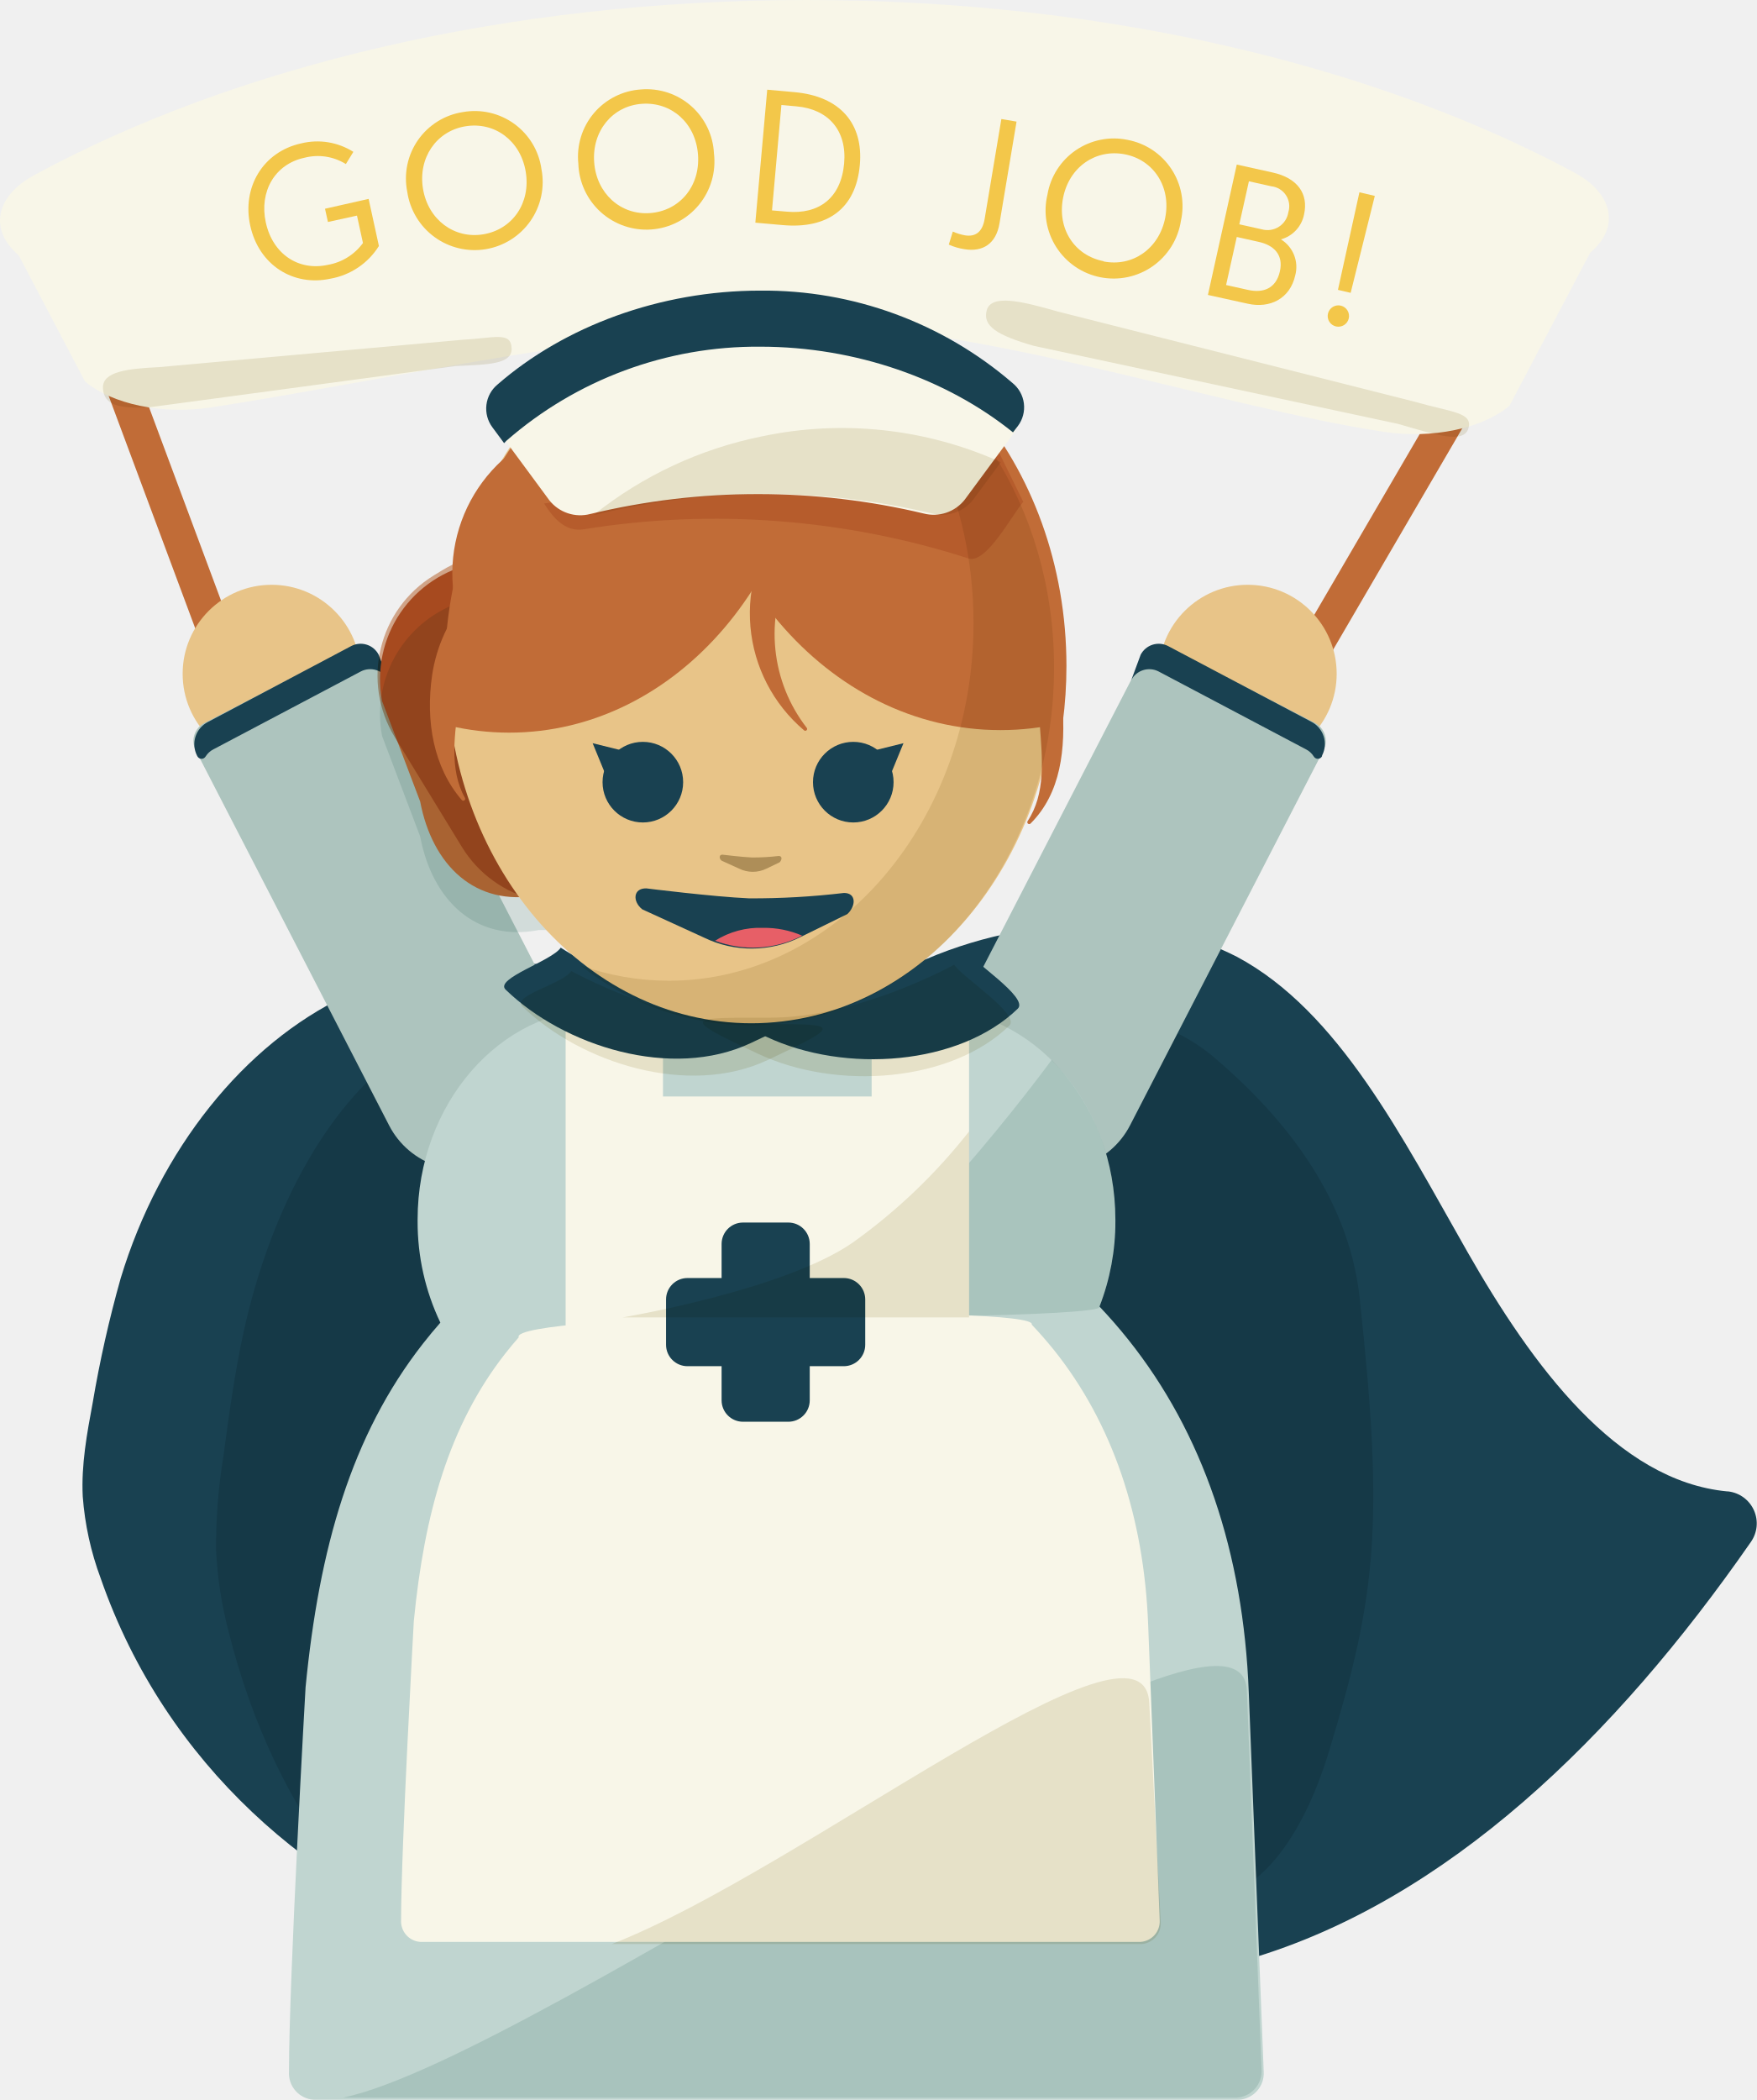
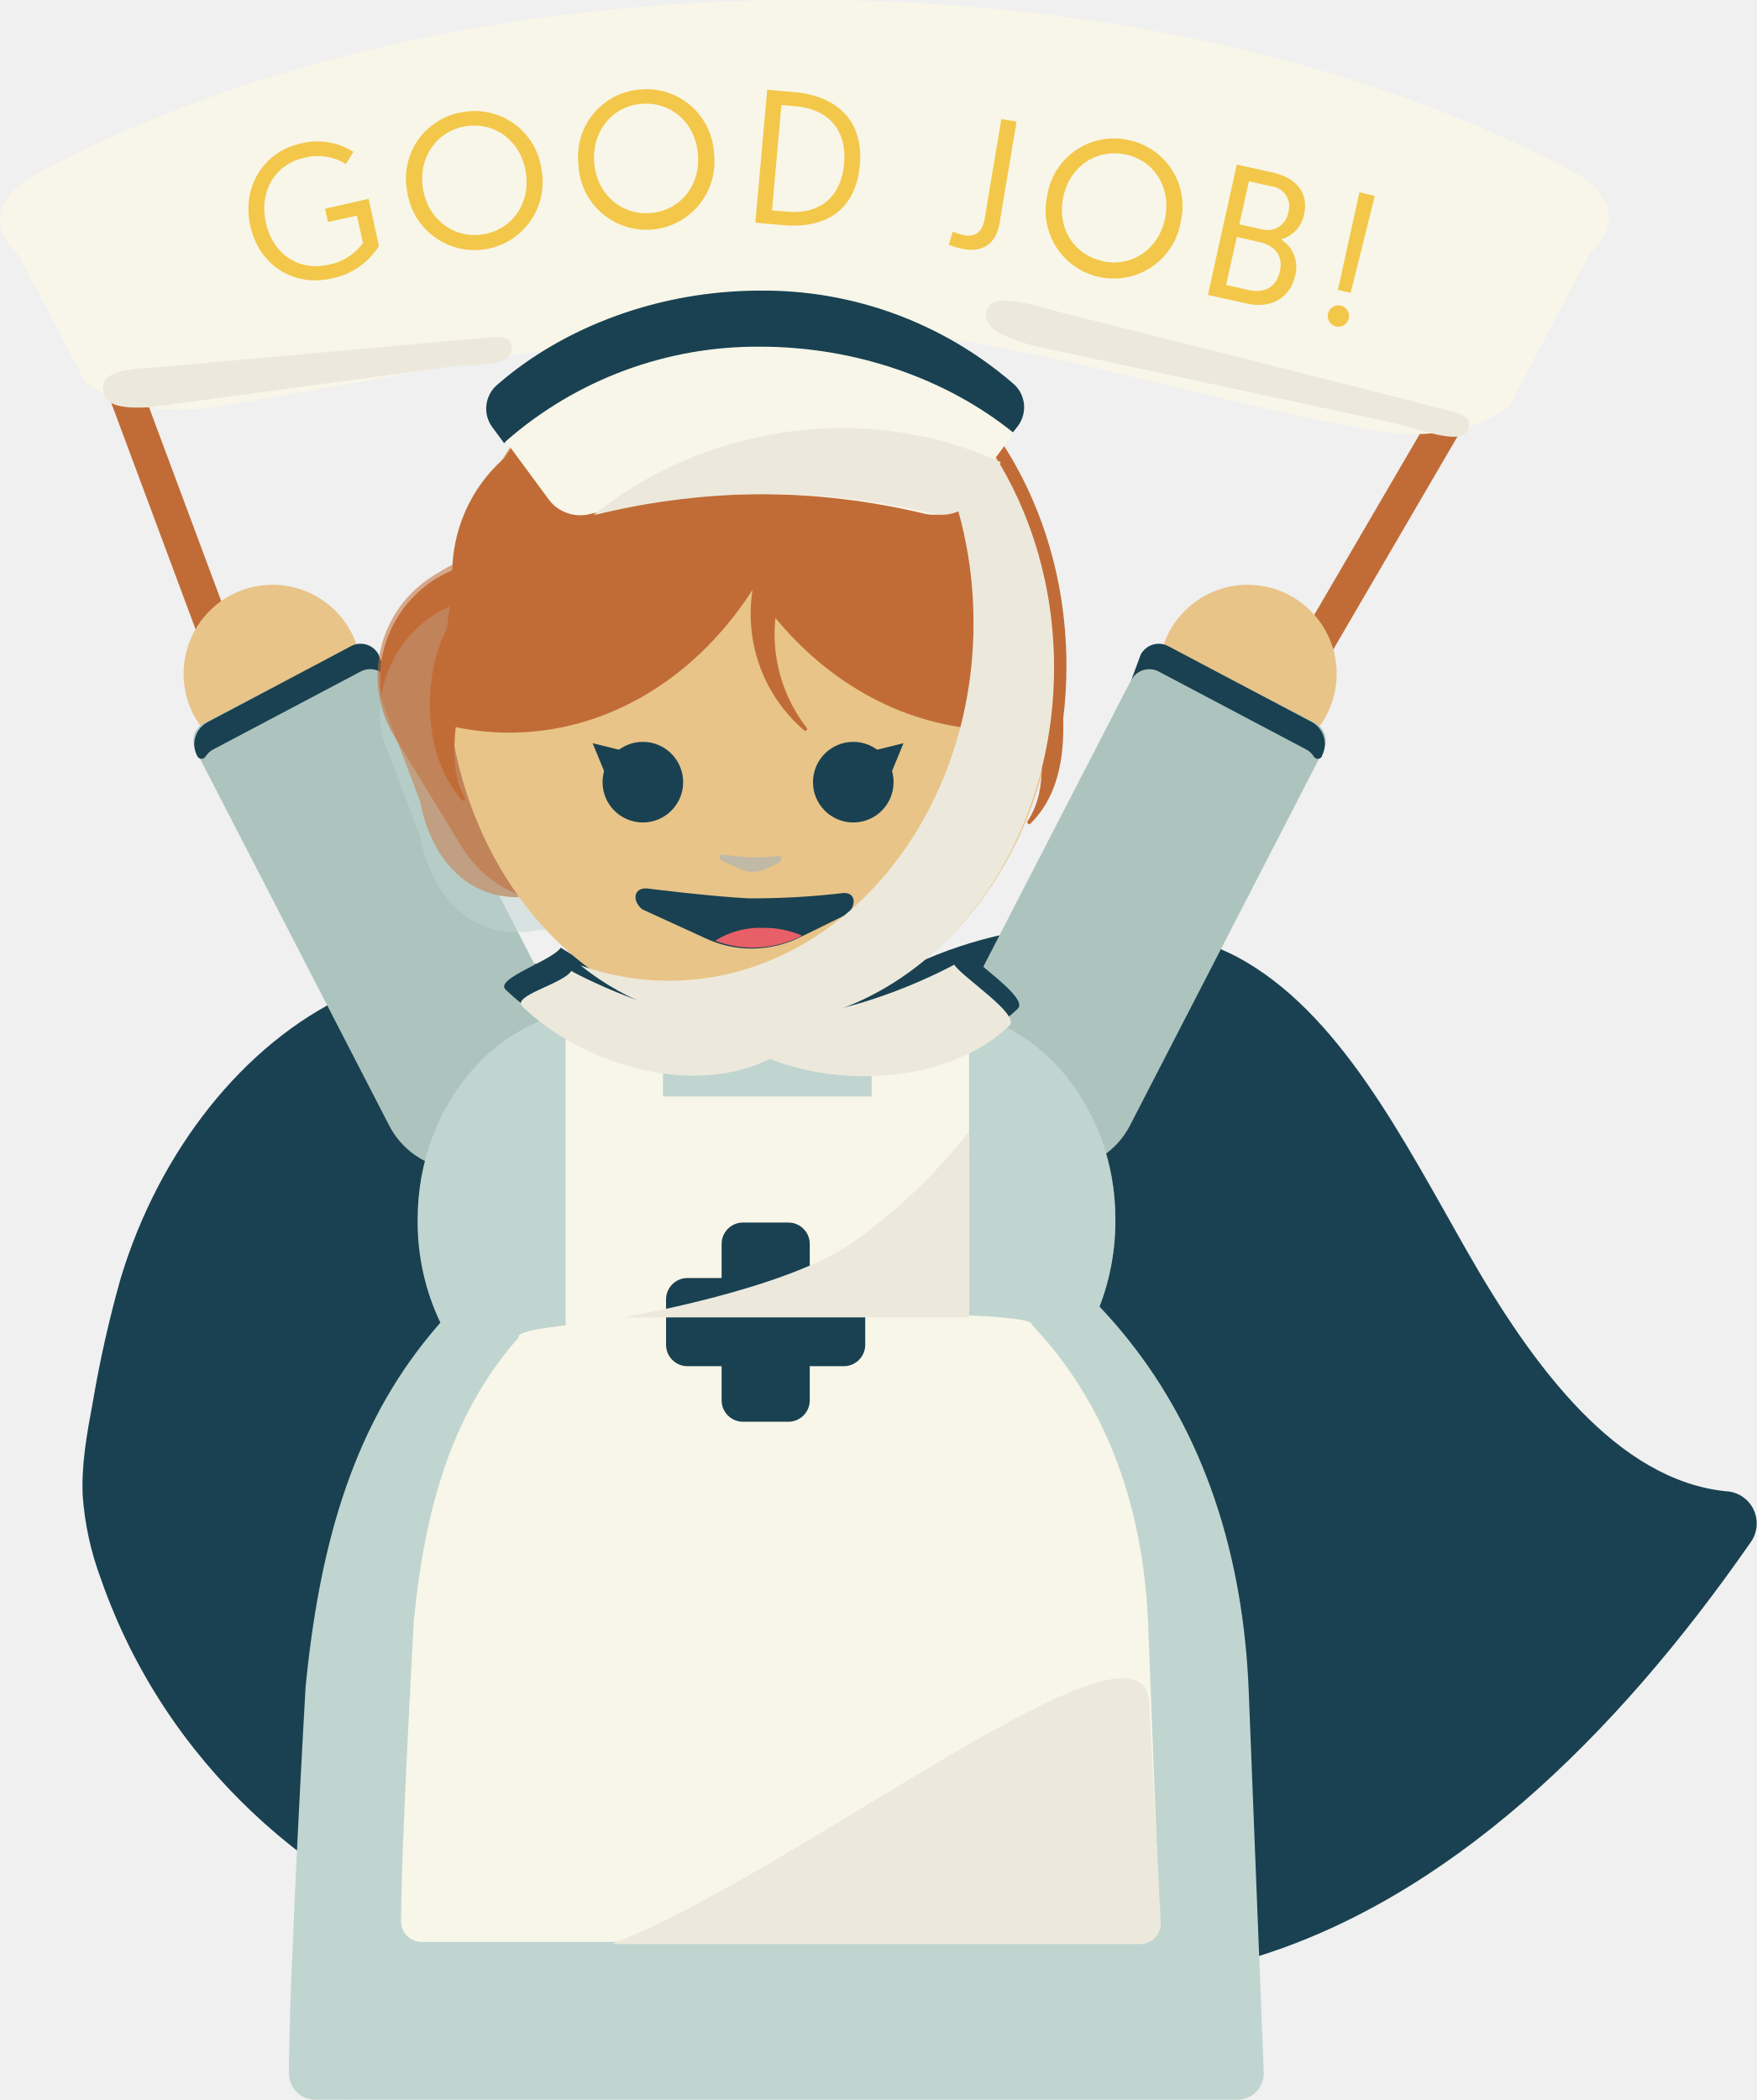
<svg xmlns="http://www.w3.org/2000/svg" width="179" height="214" viewBox="0 0 179 214" fill="none">
  <g clip-path="url(#clip0)">
-     <path d="M12.977 35.558L9.741 36.763L20.443 65.493L23.678 64.288L12.977 35.558Z" fill="#C16C37" />
-     <path d="M132.3 65.481L135.282 67.221L150.732 40.74L147.75 39L132.3 65.481Z" fill="#C16C37" />
-     <path d="M74.971 103.556C62.139 98.186 47.933 95.511 35.237 101.49C24.873 106.4 16.271 117.153 12.3 130.263C11.121 134.443 10.167 138.683 9.444 142.966C8.861 146.094 8.272 149.281 8.433 152.494C8.646 155.345 9.261 158.152 10.26 160.831C16.925 180.004 32.135 192.681 48.076 198.31C64.017 203.939 80.839 203.492 97.389 203.071C107.404 202.798 117.502 202.52 127.257 199.65C147.461 193.698 164.626 177.037 178.43 157.164C178.764 156.699 178.972 156.155 179.031 155.585C179.09 155.016 179 154.44 178.768 153.916C178.536 153.392 178.171 152.938 177.71 152.599C177.248 152.26 176.706 152.047 176.137 151.982H176.052C164.788 150.92 156.173 139.157 149.559 127.568C142.946 115.98 136.468 103.057 126.065 97.5C122.081 95.464 117.687 94.357 113.214 94.261C106.761 94.012 100.334 95.2 94.397 97.739" fill="#194151" />
-     <g style="mix-blend-mode:multiply" opacity="0.42">
-       <g style="mix-blend-mode:multiply" opacity="0.42">
-         <path d="M86.475 107.255C77.996 101.49 113.804 176.94 115.313 184.195C118.092 197.565 129.855 196.917 135.458 178.449C140.277 162.586 141.087 155.461 138.574 132.245C137.414 121.538 130.276 113.253 123.546 107.585C121.02 105.519 118.003 104.14 114.788 103.582C110.183 102.703 105.429 103.015 100.978 104.489" fill="#194151" />
-       </g>
-     </g>
-     <g style="mix-blend-mode:multiply" opacity="0.42">
-       <g style="mix-blend-mode:multiply" opacity="0.42">
-         <path d="M70.126 109.062C60.85 103.692 50.557 101.017 41.404 106.996C33.891 111.906 27.692 122.658 24.822 135.769C23.922 139.882 23.339 144.19 22.762 148.471C22.243 151.62 21.996 154.808 22.024 158C22.161 160.817 22.595 163.611 23.319 166.336C28.132 185.51 39.131 198.186 50.654 203.815" fill="#194151" />
-       </g>
-     </g>
-     <path d="M27.685 77.73C32.693 77.73 36.753 73.67 36.753 68.662C36.753 63.653 32.693 59.593 27.685 59.593C22.676 59.593 18.616 63.653 18.616 68.662C18.616 73.67 22.676 77.73 27.685 77.73Z" fill="#E8C488" />
-     <path d="M54.471 116.445L50.902 118.286C48.935 119.3 46.646 119.491 44.538 118.818C42.431 118.144 40.677 116.661 39.663 114.694L19.943 76.456C19.692 75.969 19.645 75.402 19.811 74.88C19.978 74.358 20.346 73.923 20.833 73.672L35.559 66.078C36.046 65.827 36.613 65.779 37.135 65.946C37.657 66.113 38.092 66.48 38.343 66.967L58.062 105.206C59.077 107.172 59.268 109.461 58.594 111.569C57.921 113.677 56.438 115.431 54.471 116.445Z" fill="#ADC4BE" />
-     <path d="M38.593 66.719C38.468 66.477 38.298 66.263 38.09 66.088C37.883 65.913 37.643 65.78 37.384 65.698C37.126 65.615 36.853 65.585 36.583 65.608C36.312 65.63 36.049 65.706 35.808 65.831L21.194 73.572C20.593 73.879 20.138 74.412 19.929 75.055C19.72 75.697 19.775 76.396 20.08 76.998L20.125 77.082C20.167 77.157 20.228 77.218 20.301 77.261C20.375 77.304 20.458 77.327 20.543 77.327C20.628 77.327 20.712 77.304 20.785 77.261C20.859 77.218 20.919 77.157 20.961 77.082C21.153 76.777 21.424 76.528 21.745 76.364L36.779 68.422C37.02 68.297 37.284 68.221 37.554 68.198C37.825 68.176 38.097 68.206 38.356 68.289C38.614 68.371 38.854 68.504 39.062 68.679C39.269 68.854 39.44 69.068 39.565 69.309" fill="#194151" />
-     <path d="M127.167 77.73C132.175 77.73 136.235 73.67 136.235 68.662C136.235 63.653 132.175 59.593 127.167 59.593C122.158 59.593 118.098 63.653 118.098 68.662C118.098 73.67 122.158 77.73 127.167 77.73Z" fill="#E8C488" />
-     <path d="M119.284 66.067L134.005 73.659C134.492 73.91 134.859 74.344 135.026 74.867C135.193 75.389 135.145 75.956 134.894 76.443L115.174 114.681C114.16 116.648 112.406 118.131 110.299 118.804C108.191 119.478 105.902 119.286 103.935 118.272L100.366 116.432C98.399 115.417 96.916 113.663 96.243 111.556C95.569 109.448 95.761 107.159 96.775 105.192L116.491 66.96C116.743 66.473 117.177 66.105 117.699 65.939C118.221 65.772 118.788 65.819 119.275 66.07L119.284 66.067Z" fill="#ADC4BE" />
-     <path d="M116.258 66.719C116.511 66.233 116.946 65.867 117.468 65.7C117.99 65.534 118.556 65.581 119.044 65.831L133.657 73.552C134.255 73.863 134.706 74.398 134.911 75.04C135.116 75.682 135.059 76.379 134.752 76.979L134.732 77.083C134.691 77.157 134.63 77.219 134.557 77.261C134.483 77.304 134.4 77.327 134.315 77.327C134.23 77.327 134.146 77.304 134.073 77.261C133.999 77.219 133.938 77.157 133.897 77.083C133.705 76.777 133.434 76.528 133.113 76.364L118.079 68.422C117.592 68.172 117.027 68.125 116.506 68.292C115.985 68.458 115.551 68.824 115.3 69.31" fill="#194151" />
-     <path d="M56.853 91.217H54.91C48.432 92.454 44.054 88.159 42.823 81.675L38.937 71.428C38.351 68.305 39.025 65.077 40.809 62.449C42.594 59.821 45.346 58.005 48.465 57.397C51.591 56.811 54.821 57.485 57.452 59.273C60.082 61.06 61.897 63.816 62.502 66.939L64.445 77.18C65.689 83.664 63.337 89.979 56.853 91.217Z" fill="#C16C37" />
-     <g style="mix-blend-mode:multiply" opacity="0.49">
-       <path d="M56.853 94.779H54.91C48.432 96.016 44.054 91.722 42.823 85.238L38.937 74.99C38.351 71.868 39.025 68.64 40.809 66.012C42.594 63.383 45.346 61.567 48.465 60.96C51.591 60.373 54.821 61.047 57.452 62.835C60.082 64.623 61.897 67.379 62.502 70.501L64.445 80.742C65.689 87.226 63.337 93.542 56.853 94.779Z" fill="#C0D5D0" />
-     </g>
-     <g style="mix-blend-mode:multiply" opacity="0.55">
-       <path d="M45.086 58.106L44.218 58.636C38.565 62.092 36.784 69.476 40.24 75.129L47.065 86.292C50.521 91.945 57.905 93.726 63.558 90.27L64.425 89.74C70.078 86.284 71.859 78.9 68.403 73.247L61.578 62.083C58.122 56.431 50.739 54.65 45.086 58.106Z" fill="#C16C37" />
-     </g>
-     <path d="M128.799 211.116C128.842 211.825 128.603 212.523 128.135 213.057C127.667 213.592 127.007 213.921 126.298 213.972H31.953C31.242 213.921 30.58 213.59 30.112 213.053C29.643 212.515 29.407 211.814 29.453 211.103C29.453 201.652 31.131 172.095 31.144 171.946C32.523 157.806 35.782 146.282 43.114 136.916C43.691 136.184 44.274 135.471 44.882 134.784C43.345 131.56 42.552 128.031 42.563 124.459V124.278C42.563 112.482 50.984 102.831 61.212 102.831H95.025C105.285 102.831 113.68 112.482 113.68 124.278V124.459C113.685 127.43 113.136 130.376 112.061 133.146C113.071 134.208 114.041 135.32 114.969 136.482C122.6 146.023 126.732 158.214 127.277 172.471L128.799 211.116Z" fill="#C0D5D0" />
-     <g style="mix-blend-mode:multiply" opacity="0.49">
-       <path d="M81.481 133.813C91.197 129.874 107.184 108.013 107.184 108.013C109.344 110.238 111.031 112.877 112.144 115.771C113.257 118.666 113.773 121.755 113.661 124.854C113.617 127.687 113.08 130.491 112.074 133.139C113.11 134.176 80.872 134.499 81.481 133.813Z" fill="#C0D5D0" />
-     </g>
-     <g style="mix-blend-mode:multiply" opacity="0.5">
-       <path d="M128.579 210.902C128.622 211.61 128.384 212.307 127.917 212.841C127.451 213.376 126.793 213.705 126.085 213.758H34.978C54.942 209.548 126.532 158 127.082 172.257L128.579 210.902Z" fill="#C0D5D0" />
-     </g>
-     <path d="M118.195 195.667C118.231 196.219 118.046 196.762 117.682 197.179C117.318 197.595 116.804 197.85 116.252 197.888H42.823C42.27 197.847 41.755 197.589 41.392 197.171C41.028 196.752 40.844 196.207 40.879 195.654C40.879 188.302 42.175 165.294 42.175 165.209C43.25 154.198 45.783 145.233 51.49 137.939C51.937 137.369 52.396 136.818 52.869 136.281C51.716 133.89 105.985 132.938 105.156 134.985C105.946 135.814 106.698 136.682 107.423 137.576C113.356 145.006 116.595 154.489 117.023 165.591L118.195 195.667Z" fill="#F8F6E8" />
-     <path d="M88.839 99.106V111.737H67.573V99.106L57.65 99.754V136.19H98.769V99.754L88.839 99.106Z" fill="#F8F6E8" />
-     <path d="M75.217 102.623C83.774 102.623 84.57 102.507 76.513 106.296C68.454 110.086 57.494 106.62 51.535 100.849C50.363 99.722 56.251 97.927 57.151 96.573C57.151 96.573 66.226 102.623 75.217 102.623Z" fill="#194151" />
-     <path d="M79.401 101.976C70.845 101.976 70.048 101.859 78.106 105.649C86.164 109.438 97.772 108.563 103.731 102.792C104.904 101.665 99.016 97.927 98.115 96.573C98.115 96.573 88.392 101.976 79.401 101.976Z" fill="#194151" />
-     <path d="M76.584 104.275C93.737 104.275 107.643 87.951 107.643 67.813C107.643 47.676 93.737 31.351 76.584 31.351C59.43 31.351 45.524 47.676 45.524 67.813C45.524 87.951 59.43 104.275 76.584 104.275Z" fill="#E8C488" />
-     <path d="M89.15 59.502C86.692 59.687 84.312 60.45 82.206 61.731C82.167 61.762 82.117 61.776 82.067 61.77C82.017 61.764 81.972 61.738 81.941 61.698C81.91 61.659 81.896 61.609 81.902 61.559C81.908 61.509 81.933 61.464 81.973 61.433C84.125 59.424 86.8 58.062 89.69 57.504C92.581 56.946 95.57 57.214 98.316 58.277C101.061 59.34 103.451 61.155 105.212 63.514C106.973 65.873 108.034 68.681 108.272 71.615C108.634 76.344 108.136 80.833 105.033 83.923C104.999 83.956 104.953 83.976 104.905 83.978C104.857 83.98 104.81 83.964 104.773 83.934C104.736 83.903 104.712 83.86 104.705 83.813C104.698 83.765 104.709 83.717 104.735 83.677C106.581 80.891 106.251 77.406 105.972 73.824C105.64 69.695 103.681 65.866 100.527 63.18C97.372 60.494 93.28 59.171 89.15 59.502Z" fill="#C16C37" />
-     <path d="M82.912 38.217C82.913 36.333 82.787 34.45 82.537 32.582C80.512 32.101 78.438 31.857 76.357 31.857C59.231 31.837 45.343 48.16 45.343 68.299C45.344 70.183 45.467 72.066 45.712 73.934C47.737 74.415 49.81 74.659 51.892 74.66C69.031 74.66 82.912 58.337 82.912 38.217Z" fill="#C16C37" />
-     <path d="M70.087 36.974C70.087 35.039 70.212 33.107 70.463 31.189C72.543 30.695 74.673 30.445 76.811 30.444C94.416 30.444 108.693 47.202 108.693 67.871C108.694 69.808 108.566 71.743 108.311 73.662C106.233 74.154 104.105 74.402 101.969 74.401C84.357 74.401 70.087 57.65 70.087 36.974Z" fill="#C16C37" />
-     <path d="M65.52 83.813C67.788 83.813 69.627 81.974 69.627 79.706C69.627 77.438 67.788 75.599 65.52 75.599C63.252 75.599 61.413 77.438 61.413 79.706C61.413 81.974 63.252 83.813 65.52 83.813Z" fill="#194151" />
-     <path d="M61.672 78.825L60.403 75.735L64.328 76.707L61.672 78.825Z" fill="#194151" />
-     <path d="M86.967 83.813C89.235 83.813 91.074 81.974 91.074 79.706C91.074 77.438 89.235 75.599 86.967 75.599C84.699 75.599 82.86 77.438 82.86 79.706C82.86 81.974 84.699 83.813 86.967 83.813Z" fill="#194151" />
-     <path d="M90.815 78.825L92.084 75.735L88.152 76.707L90.815 78.825Z" fill="#194151" />
-     <path d="M94.572 49.015C97.047 49.007 99.489 49.586 101.697 50.706C101.739 50.731 101.789 50.739 101.837 50.728C101.885 50.716 101.926 50.687 101.952 50.645C101.978 50.604 101.987 50.554 101.977 50.506C101.967 50.458 101.938 50.416 101.898 50.389C98.706 47.792 94.619 46.56 90.524 46.96C86.429 47.36 82.658 49.359 80.029 52.524C77.4 55.689 76.126 59.763 76.484 63.862C76.842 67.961 78.803 71.753 81.94 74.414C81.957 74.432 81.978 74.446 82 74.456C82.023 74.466 82.047 74.471 82.072 74.472C82.097 74.473 82.121 74.468 82.144 74.46C82.167 74.451 82.188 74.437 82.206 74.42C82.224 74.403 82.238 74.383 82.248 74.36C82.258 74.338 82.264 74.314 82.264 74.289C82.265 74.264 82.261 74.24 82.252 74.217C82.243 74.194 82.23 74.172 82.213 74.155C80.425 71.847 79.321 69.084 79.027 66.18C78.732 63.276 79.259 60.347 80.546 57.728C81.834 55.108 83.832 52.903 86.311 51.363C88.791 49.822 91.653 49.009 94.572 49.015Z" fill="#C16C37" />
-     <path d="M68.442 46.386C70.77 47.179 72.879 48.51 74.595 50.272C74.626 50.312 74.671 50.337 74.721 50.343C74.771 50.349 74.821 50.335 74.861 50.304C74.9 50.274 74.926 50.228 74.932 50.178C74.938 50.129 74.924 50.078 74.893 50.039C72.701 46.594 69.246 44.144 65.269 43.216C61.293 42.287 57.11 42.953 53.619 45.07C50.127 47.188 47.604 50.589 46.59 54.545C45.575 58.501 46.151 62.696 48.193 66.233C48.213 66.278 48.251 66.314 48.298 66.331C48.345 66.349 48.397 66.347 48.442 66.327C48.488 66.306 48.523 66.268 48.541 66.221C48.558 66.175 48.557 66.123 48.536 66.077C47.597 63.311 47.454 60.336 48.124 57.492C48.794 54.648 50.249 52.05 52.324 49.993C54.399 47.936 57.01 46.504 59.86 45.859C62.71 45.214 65.683 45.383 68.442 46.347V46.386Z" fill="#C16C37" />
-     <path d="M63.978 58.026C66.419 58.38 68.741 59.308 70.754 60.733C70.792 60.766 70.841 60.782 70.891 60.779C70.94 60.775 70.987 60.752 71.019 60.714C71.052 60.676 71.068 60.627 71.065 60.577C71.061 60.527 71.038 60.481 71 60.448C68.995 58.289 66.421 56.74 63.574 55.979C60.728 55.217 57.724 55.275 54.909 56.144C52.094 57.013 49.581 58.66 47.659 60.894C45.738 63.127 44.486 65.858 44.047 68.772C43.354 73.468 44.183 78.223 47.085 81.546C47.118 81.576 47.16 81.595 47.205 81.598C47.249 81.601 47.294 81.589 47.331 81.563C47.367 81.537 47.394 81.499 47.406 81.456C47.417 81.412 47.414 81.366 47.396 81.325C45.751 78.417 46.321 74.725 46.852 71.169C48.121 62.644 55.428 56.756 63.978 58.026Z" fill="#C16C37" />
-     <path d="M71.79 95.563L65.462 92.667C64.451 91.871 64.516 90.498 65.876 90.53C65.876 90.53 72.678 91.385 76.357 91.547C79.587 91.561 82.814 91.377 86.022 90.996C87.317 90.996 87.233 92.37 86.352 93.153L81.572 95.498C80.054 96.254 78.384 96.652 76.689 96.663C74.993 96.675 73.318 96.298 71.79 95.563Z" fill="#194151" />
-     <g style="mix-blend-mode:multiply">
-       <path d="M75.34 88.522L73.546 87.706C73.261 87.479 73.28 87.058 73.662 87.097C73.662 87.097 75.605 87.337 76.635 87.382C77.549 87.387 78.462 87.335 79.369 87.226C79.745 87.226 79.712 87.622 79.46 87.874L78.112 88.522C77.681 88.733 77.207 88.843 76.726 88.843C76.246 88.843 75.771 88.733 75.34 88.522Z" fill="#BFB9A5" />
-     </g>
-     <g style="mix-blend-mode:multiply" opacity="0.5">
-       <g style="mix-blend-mode:multiply" opacity="0.5">
-         <path d="M79.401 53.116C85.969 53.62 92.454 54.895 98.724 56.912C100.518 57.488 103.148 52.468 104.295 51.14L101.613 45.686C102.908 44.209 55.454 51.309 55.454 51.309C56.387 52.798 57.63 54.236 59.496 53.938C66.075 52.874 72.757 52.598 79.401 53.116Z" fill="#C16C37" />
-       </g>
-     </g>
-     <g style="mix-blend-mode:multiply">
-       <g style="mix-blend-mode:multiply">
-         <path d="M76.94 104.353C85.503 104.353 86.294 104.236 78.236 108.026C70.177 111.815 59.224 108.35 53.258 102.578C52.092 101.451 57.333 100.304 58.227 98.951C58.227 98.951 67.956 104.353 76.94 104.353Z" fill="#ECE9DC" />
-       </g>
-     </g>
-     <g style="mix-blend-mode:multiply">
-       <g style="mix-blend-mode:multiply">
-         <path d="M78.54 103.705C69.977 103.705 69.186 103.589 77.245 107.378C85.303 111.167 96.91 110.293 102.87 104.521C104.036 103.394 98.147 99.657 97.254 98.303C97.254 98.303 87.531 103.705 78.54 103.705Z" fill="#ECE9DC" />
-       </g>
-     </g>
-     <path d="M80.347 124.582H75.729C74.523 124.582 73.546 125.56 73.546 126.765V142.7C73.546 143.906 74.523 144.883 75.729 144.883H80.347C81.553 144.883 82.53 143.906 82.53 142.7V126.765C82.53 125.56 81.553 124.582 80.347 124.582Z" fill="#194151" />
-     <path d="M67.884 132.42V137.039C67.884 138.244 68.862 139.222 70.067 139.222H86.002C87.207 139.222 88.185 138.244 88.185 137.039V132.42C88.185 131.215 87.207 130.237 86.002 130.237H70.067C68.862 130.237 67.884 131.215 67.884 132.42Z" fill="#194151" />
-     <g style="mix-blend-mode:multiply">
-       <g style="mix-blend-mode:multiply">
-         <path d="M85.367 33.139C93.717 39.675 99.223 50.829 99.223 63.48C99.223 83.618 85.315 99.942 68.163 99.942C65.097 99.939 62.053 99.411 59.166 98.381C64.05 102.294 70.112 104.444 76.37 104.483C93.522 104.483 107.43 88.159 107.43 68.02C107.43 51.581 98.128 37.667 85.367 33.139Z" fill="#ECE9DC" />
-       </g>
-     </g>
-     <path d="M77.258 50.35C82.949 50.346 88.621 51.011 94.157 52.332C94.912 52.525 95.706 52.495 96.444 52.247C97.181 51.999 97.832 51.542 98.316 50.933L103.33 44.138C103.81 43.492 104.023 42.685 103.923 41.886C103.822 41.087 103.417 40.357 102.792 39.85C95.581 33.884 86.509 30.632 77.151 30.658C67.792 30.684 58.739 33.987 51.561 39.992C50.94 40.5 50.539 41.228 50.441 42.025C50.343 42.821 50.557 43.624 51.037 44.267L55.992 50.985C56.477 51.597 57.13 52.054 57.87 52.301C58.611 52.549 59.408 52.575 60.163 52.377C65.761 51.028 71.499 50.347 77.258 50.35Z" fill="#F8F6E8" />
-     <g style="mix-blend-mode:multiply">
-       <g style="mix-blend-mode:multiply">
-         <path d="M78.119 50.35C83.811 50.346 89.483 51.011 95.019 52.332C95.773 52.525 96.567 52.495 97.305 52.247C98.043 51.999 98.693 51.542 99.177 50.933L102.008 47.098C94.377 43.66 85.849 42.738 77.659 44.468C71.388 45.731 65.51 48.474 60.513 52.468C60.686 52.451 60.857 52.42 61.025 52.377C66.623 51.028 72.361 50.347 78.119 50.35Z" fill="#ECE9DC" />
-       </g>
-     </g>
-     <path d="M82.213 33.107C100.123 33.107 124.595 41.527 141.106 44.015C145.952 44.74 151.088 43.678 153.848 41.346L162.068 25.761C165.132 23.17 164.445 19.724 160.429 17.567C140.154 6.691 112.599 0 82.213 0C51.581 0 23.818 6.808 3.504 17.839C-0.473 19.996 -1.147 23.429 1.904 26.014L8.66 38.865C11.426 41.204 16.576 42.266 21.434 41.527C38.12 38.995 64.127 33.107 82.213 33.107Z" fill="#F8F6E8" />
-     <path d="M77.484 35.328C87.239 35.328 96.522 38.638 103.245 44.06L103.744 43.412C104.239 42.753 104.458 41.927 104.355 41.108C104.252 40.29 103.836 39.544 103.193 39.027C96.049 32.875 86.912 29.53 77.484 29.615C67.243 29.615 57.52 33.262 50.725 39.17C50.088 39.689 49.677 40.435 49.577 41.251C49.476 42.067 49.695 42.89 50.188 43.548L51.38 45.161C51.45 45.077 51.526 44.997 51.606 44.922C58.768 38.666 67.975 35.253 77.484 35.328Z" fill="#194151" />
-     <g style="mix-blend-mode:multiply">
-       <g style="mix-blend-mode:multiply">
-         <path d="M86.896 126.636C79.874 131.494 63.48 134.247 63.48 134.247H98.769V115.3C95.372 119.626 91.374 123.443 86.896 126.636Z" fill="#ECE9DC" />
-       </g>
-     </g>
-     <g style="mix-blend-mode:multiply">
-       <path d="M118.305 195.88C118.339 196.433 118.154 196.976 117.791 197.393C117.427 197.81 116.914 198.067 116.362 198.109H62.359C81.655 190.601 116.705 162.482 117.133 173.578L118.305 195.88Z" fill="#ECE9DC" />
-     </g>
-     <path d="M72.878 95.867C74.294 96.4 75.805 96.634 77.316 96.554C78.826 96.474 80.304 96.081 81.656 95.401L81.759 95.349C80.501 94.803 79.141 94.532 77.769 94.552C76.043 94.487 74.339 94.946 72.878 95.867Z" fill="#E75F67" />
-     <path d="M36.015 15.475L35.251 16.718C34.63 16.332 33.938 16.075 33.215 15.963C32.492 15.852 31.755 15.889 31.047 16.071C27.989 16.718 26.409 19.549 27.089 22.658C27.788 25.897 30.438 27.64 33.398 26.992C34.841 26.747 36.131 25.947 36.993 24.764L36.384 21.972L33.424 22.62L33.126 21.272L37.57 20.268L38.619 25.068C38.075 25.938 37.355 26.684 36.505 27.257C35.654 27.831 34.693 28.219 33.683 28.398C29.9 29.22 26.383 27.024 25.502 22.982C24.653 19.096 26.797 15.455 30.716 14.607C31.613 14.388 32.544 14.352 33.454 14.501C34.364 14.651 35.235 14.982 36.015 15.475Z" fill="#F3C74A" />
-     <path d="M47.182 11.42C48.093 11.258 49.027 11.281 49.928 11.489C50.83 11.697 51.68 12.085 52.427 12.629C53.175 13.174 53.805 13.864 54.28 14.658C54.754 15.451 55.063 16.333 55.188 17.25C55.362 18.157 55.352 19.091 55.159 19.994C54.967 20.898 54.596 21.755 54.068 22.513C53.54 23.271 52.865 23.917 52.085 24.411C51.304 24.905 50.432 25.239 49.521 25.392C48.609 25.544 47.677 25.513 46.777 25.301C45.878 25.088 45.03 24.698 44.284 24.153C43.537 23.608 42.907 22.92 42.431 22.128C41.954 21.336 41.64 20.457 41.508 19.543C41.325 18.635 41.328 17.699 41.516 16.792C41.705 15.885 42.076 15.026 42.606 14.267C43.137 13.507 43.816 12.864 44.602 12.374C45.389 11.885 46.267 11.56 47.182 11.42ZM49.268 23.876C52.241 23.377 54.113 20.676 53.582 17.496C53.051 14.315 50.395 12.379 47.428 12.871C44.462 13.363 42.59 16.11 43.114 19.251C43.639 22.393 46.301 24.375 49.268 23.876Z" fill="#F3C74A" />
-     <path d="M65.332 9.114C66.253 9.037 67.179 9.147 68.056 9.436C68.934 9.726 69.743 10.189 70.438 10.798C71.132 11.408 71.696 12.151 72.096 12.983C72.497 13.816 72.725 14.72 72.768 15.643C72.879 16.574 72.801 17.517 72.537 18.417C72.273 19.316 71.83 20.153 71.234 20.876C70.638 21.6 69.902 22.195 69.07 22.626C68.238 23.057 67.327 23.315 66.392 23.384C65.457 23.453 64.518 23.332 63.632 23.029C62.745 22.725 61.929 22.244 61.233 21.617C60.537 20.989 59.976 20.227 59.582 19.376C59.189 18.525 58.972 17.604 58.945 16.667C58.85 15.748 58.941 14.819 59.214 13.937C59.486 13.054 59.934 12.236 60.53 11.53C61.127 10.825 61.86 10.247 62.685 9.832C63.51 9.417 64.41 9.173 65.332 9.114ZM66.258 21.713C69.264 21.492 71.382 18.979 71.142 15.76C70.903 12.54 68.441 10.37 65.436 10.578C62.43 10.785 60.325 13.35 60.558 16.531C60.791 19.711 63.259 21.939 66.258 21.713Z" fill="#F3C74A" />
-     <path d="M78.197 9.14L80.982 9.392C85.607 9.807 88.017 12.573 87.634 16.816C87.233 21.305 84.299 23.345 79.771 22.937L76.985 22.691L78.197 9.14ZM80.205 21.57C83.443 21.862 85.711 20.21 86.034 16.667C86.339 13.285 84.421 11.122 81.17 10.837L79.641 10.701L78.683 21.441L80.205 21.57Z" fill="#F3C74A" />
-     <path d="M97.111 23.598C97.505 23.773 97.918 23.901 98.341 23.98C99.397 24.155 100.129 23.669 100.356 22.309L102.06 12.132L103.608 12.392L101.872 22.756C101.528 24.828 100.181 25.709 98.283 25.392C97.737 25.309 97.206 25.152 96.703 24.926L97.111 23.598Z" fill="#F3C74A" />
-     <path d="M114.911 14.251C115.819 14.42 116.683 14.77 117.453 15.281C118.222 15.791 118.881 16.452 119.389 17.223C119.898 17.994 120.246 18.859 120.412 19.767C120.579 20.676 120.561 21.608 120.359 22.509C120.216 23.433 119.888 24.319 119.394 25.112C118.9 25.906 118.251 26.592 117.486 27.129C116.721 27.666 115.855 28.042 114.94 28.236C114.026 28.429 113.081 28.436 112.164 28.256C111.247 28.075 110.376 27.712 109.603 27.186C108.829 26.66 108.171 25.984 107.665 25.197C107.16 24.411 106.819 23.53 106.663 22.609C106.507 21.687 106.538 20.743 106.756 19.834C106.909 18.924 107.244 18.055 107.741 17.278C108.238 16.5 108.886 15.831 109.648 15.31C110.409 14.789 111.267 14.427 112.171 14.245C113.076 14.062 114.008 14.065 114.911 14.251ZM112.476 26.642C115.429 27.225 118.137 25.347 118.759 22.198C119.381 19.05 117.58 16.285 114.626 15.721C111.672 15.157 108.965 17.017 108.349 20.171C107.734 23.326 109.522 26.04 112.476 26.616V26.642Z" fill="#F3C74A" />
-     <path d="M126.053 16.77L129.712 17.58C132.239 18.137 133.379 19.743 132.912 21.849C132.795 22.45 132.512 23.007 132.095 23.457C131.679 23.906 131.145 24.231 130.555 24.394C131.16 24.767 131.629 25.325 131.892 25.985C132.155 26.646 132.197 27.374 132.012 28.061C131.481 30.451 129.421 31.455 127.173 30.95L123.112 30.056L126.053 16.77ZM127.206 29.544C128.78 29.894 130.049 29.382 130.444 27.672C130.84 25.962 129.829 24.984 128.287 24.647L126.053 24.148L124.964 29.045L127.206 29.544ZM128.611 23.371C128.905 23.452 129.212 23.47 129.513 23.424C129.814 23.377 130.102 23.267 130.357 23.102C130.613 22.936 130.83 22.717 130.994 22.461C131.159 22.205 131.267 21.917 131.312 21.616C131.401 21.328 131.425 21.025 131.383 20.727C131.34 20.429 131.233 20.144 131.067 19.893C130.902 19.642 130.683 19.43 130.427 19.273C130.17 19.116 129.882 19.018 129.583 18.986L127.29 18.474L126.312 22.859L128.611 23.371Z" fill="#F3C74A" />
-     <path d="M136.676 31.15C136.952 31.221 137.19 31.397 137.338 31.641C137.485 31.885 137.532 32.177 137.466 32.454C137.401 32.732 137.229 32.973 136.988 33.125C136.747 33.277 136.456 33.329 136.177 33.269C136.036 33.238 135.902 33.18 135.783 33.097C135.665 33.014 135.564 32.908 135.487 32.786C135.41 32.664 135.358 32.527 135.334 32.385C135.31 32.242 135.315 32.096 135.348 31.956C135.381 31.815 135.442 31.682 135.527 31.565C135.612 31.448 135.719 31.349 135.843 31.274C135.967 31.199 136.104 31.15 136.247 31.128C136.39 31.107 136.536 31.115 136.676 31.15ZM138.554 19.595L140.122 19.964L137.66 29.842L136.365 29.538L138.554 19.595Z" fill="#F3C74A" />
-     <g style="mix-blend-mode:multiply">
-       <path d="M46.431 37.304L15.242 41.502C12.048 41.663 10.578 41.268 10.494 39.558C10.409 37.855 13.007 37.57 16.194 37.414L47.163 34.622C50.35 34.46 52.06 33.754 52.144 35.464C52.241 37.168 49.618 37.142 46.431 37.304Z" fill="#ECE9DC" />
-     </g>
-     <g style="mix-blend-mode:multiply">
-       <path d="M142.506 43.199L105.364 35.244C101.658 34.175 100.104 33.236 100.577 31.597C101.05 29.959 104.126 30.684 107.831 31.753L144.235 40.951C147.94 42.02 150.136 42.007 149.663 43.646C149.191 45.291 146.198 44.267 142.506 43.199Z" fill="#ECE9DC" />
-     </g>
+     <path d="M12.977 35.558L9.74 36.763l10.702 28.73 3.235-1.205-10.701-28.73zM132.3 65.481l2.982 1.74 15.45-26.48L147.75 39 132.3 65.48z" fill="#C16C37" />
+     <path d="M74.97 103.556c-12.831-5.37-27.037-8.045-39.733-2.066-10.364 4.91-18.966 15.663-22.937 28.773-1.18 4.18-2.133 8.42-2.856 12.703-.583 3.128-1.172 6.315-1.01 9.528a30.34 30.34 0 0 0 1.826 8.337c6.665 19.173 21.875 31.85 37.816 37.479 15.941 5.629 32.763 5.182 49.313 4.761 10.015-.273 20.113-.551 29.868-3.421 20.204-5.952 37.369-22.613 51.173-42.486a3.288 3.288 0 0 0-.72-4.565 3.29 3.29 0 0 0-1.573-.617h-.085c-11.264-1.062-19.879-12.825-26.493-24.414-6.613-11.588-13.091-24.511-23.494-30.068a29.645 29.645 0 0 0-12.851-3.239 43.568 43.568 0 0 0-18.817 3.478" fill="#194151" />
+     <path d="M86.475 107.255c-8.48-5.765 27.329 69.685 28.838 76.94 2.779 13.37 14.542 12.722 20.145-5.746 4.819-15.863 5.629-22.988 3.116-46.204-1.16-10.707-8.298-18.992-15.028-24.66a18.954 18.954 0 0 0-8.758-4.003 27.518 27.518 0 0 0-13.81.907M70.126 109.062c-9.276-5.37-19.569-8.045-28.722-2.066-7.514 4.91-13.713 15.662-16.582 28.773-.9 4.113-1.483 8.421-2.06 12.702a55.557 55.557 0 0 0-.738 9.529 40.064 40.064 0 0 0 1.295 8.336c4.813 19.174 15.812 31.85 27.335 37.479" fill="#194151" opacity=".42" />
+     <path d="M27.685 77.73a9.069 9.069 0 1 0 0-18.137 9.069 9.069 0 0 0 0 18.137z" fill="#E8C488" />
+     <path d="M54.471 116.445l-3.57 1.841a8.346 8.346 0 0 1-11.238-3.592l-19.72-38.238a2.066 2.066 0 0 1 .89-2.784l14.726-7.594a2.066 2.066 0 0 1 2.784.89l19.72 38.238a8.342 8.342 0 0 1-3.592 11.239z" fill="#ADC4BE" />
+     <path d="M38.593 66.719a2.066 2.066 0 0 0-2.785-.888l-14.614 7.74a2.552 2.552 0 0 0-1.114 3.427l.046.084a.479.479 0 0 0 .835 0c.192-.305.463-.554.784-.718l15.034-7.942a2.064 2.064 0 0 1 2.786.888" fill="#194151" />
+     <path d="M127.167 77.73a9.068 9.068 0 0 0 9.068-9.068 9.069 9.069 0 1 0-9.068 9.069z" fill="#E8C488" />
+     <path d="M119.284 66.067l14.721 7.592a2.066 2.066 0 0 1 .889 2.784l-19.72 38.238a8.34 8.34 0 0 1-11.239 3.591l-3.569-1.84a8.345 8.345 0 0 1-3.591-11.24L116.49 66.96a2.07 2.07 0 0 1 2.784-.89l.009-.002z" fill="#ADC4BE" />
+     <path d="M116.258 66.719a2.074 2.074 0 0 1 2.786-.888l14.613 7.721a2.552 2.552 0 0 1 1.095 3.427l-.02.104a.475.475 0 0 1-.659.178.47.47 0 0 1-.176-.178 2.007 2.007 0 0 0-.784-.72l-15.034-7.94a2.067 2.067 0 0 0-2.779.887" fill="#194151" />
+     <path d="M56.853 91.217H54.91c-6.477 1.237-10.856-3.058-12.087-9.542l-3.886-10.247a12.035 12.035 0 0 1 9.528-14.03 12.036 12.036 0 0 1 14.037 9.54l1.943 10.242c1.244 6.484-1.108 12.8-7.592 14.037z" fill="#C16C37" />
+     <path d="M56.853 94.78H54.91c-6.477 1.236-10.856-3.058-12.087-9.542L38.937 74.99a12.035 12.035 0 0 1 9.528-14.03 12.036 12.036 0 0 1 14.037 9.541l1.943 10.241c1.244 6.484-1.108 12.8-7.592 14.037z" fill="#C0D5D0" opacity=".49" />
+     <path d="M45.086 58.106l-.868.53c-5.653 3.456-7.434 10.84-3.978 16.493l6.825 11.163c3.456 5.653 10.84 7.434 16.493 3.978l.867-.53c5.653-3.456 7.434-10.84 3.978-16.493l-6.825-11.164c-3.456-5.652-10.84-7.433-16.492-3.977z" fill="#C16C37" opacity=".55" />
+     <path d="M128.799 211.116a2.698 2.698 0 0 1-2.501 2.856H31.953a2.7 2.7 0 0 1-2.5-2.869c0-9.451 1.678-39.008 1.69-39.157 1.38-14.14 4.639-25.664 11.971-35.03a47.732 47.732 0 0 1 1.768-2.132 23.805 23.805 0 0 1-2.319-10.325v-.181c0-11.796 8.421-21.447 18.65-21.447h33.812c10.26 0 18.655 9.651 18.655 21.447v.181a23.9 23.9 0 0 1-1.619 8.687 51.218 51.218 0 0 1 2.908 3.336c7.631 9.541 11.763 21.732 12.308 35.989l1.522 38.645z" fill="#C0D5D0" />
+     <path d="M81.48 133.813c9.717-3.939 25.704-25.8 25.704-25.8a22.98 22.98 0 0 1 6.477 16.841 24.397 24.397 0 0 1-1.587 8.285c1.036 1.037-31.202 1.36-30.593.674z" fill="#C0D5D0" opacity=".49" />
+     <path d="M128.579 210.902a2.698 2.698 0 0 1-2.494 2.856H34.979c19.963-4.21 91.553-55.758 92.103-41.501l1.497 38.645z" fill="#C0D5D0" opacity=".5" />
+     <path d="M118.195 195.667a2.092 2.092 0 0 1-1.943 2.221h-73.43a2.104 2.104 0 0 1-1.943-2.234c0-7.352 1.296-30.36 1.296-30.445 1.075-11.011 3.608-19.976 9.315-27.27.447-.57.906-1.121 1.38-1.658-1.154-2.391 53.115-3.343 52.286-1.296.79.829 1.542 1.697 2.267 2.591 5.933 7.43 9.172 16.913 9.6 28.015l1.172 30.076z" fill="#F8F6E8" />
+     <path d="M88.84 99.106v12.631H67.572v-12.63l-9.923.647v36.436h41.12V99.754l-9.93-.648z" fill="#F8F6E8" />
+     <path d="M75.217 102.623c8.557 0 9.353-.116 1.296 3.673-8.059 3.79-19.019.324-24.978-5.447-1.172-1.127 4.716-2.922 5.616-4.276 0 0 9.075 6.05 18.066 6.05z" fill="#194151" />
+     <path d="M79.401 101.976c-8.556 0-9.353-.117-1.295 3.673 8.058 3.789 19.666 2.914 25.625-2.857 1.173-1.127-4.715-4.865-5.616-6.219 0 0-9.723 5.403-18.713 5.403z" fill="#194151" />
+     <path d="M76.584 104.275c17.153 0 31.059-16.324 31.059-36.462 0-20.137-13.906-36.462-31.06-36.462-17.153 0-31.06 16.325-31.06 36.462 0 20.138 13.907 36.462 31.06 36.462z" fill="#E8C488" />
+     <path d="M89.15 59.502a15.613 15.613 0 0 0-6.944 2.229.19.19 0 1 1-.233-.298 15.663 15.663 0 0 1 26.299 10.182c.362 4.73-.136 9.218-3.239 12.308a.194.194 0 0 1-.298-.246c1.846-2.786 1.516-6.27 1.237-9.853A15.626 15.626 0 0 0 89.15 59.502zM82.912 38.217c0-1.884-.125-3.767-.375-5.635a26.752 26.752 0 0 0-6.18-.726C59.231 31.838 45.343 48.16 45.343 68.3c0 1.884.124 3.767.369 5.635 2.025.481 4.098.725 6.18.726 17.14 0 31.02-16.323 31.02-36.443z" fill="#C16C37" />
+     <path d="M70.087 36.974c0-1.935.125-3.867.376-5.785 2.08-.494 4.21-.744 6.348-.745 17.605 0 31.882 16.758 31.882 37.427a43.808 43.808 0 0 1-.382 5.791c-2.078.492-4.206.74-6.342.739-17.612 0-31.882-16.751-31.882-37.427z" fill="#C16C37" />
+     <path d="M65.52 83.813a4.107 4.107 0 1 0 0-8.214 4.107 4.107 0 0 0 0 8.214z" fill="#194151" />
+     <path d="M61.672 78.825l-1.27-3.09 3.926.972-2.656 2.118zM86.967 83.813a4.107 4.107 0 1 0 0-8.214 4.107 4.107 0 0 0 0 8.214z" fill="#194151" />
+     <path d="M90.815 78.825l1.27-3.09-3.933.972 2.663 2.118z" fill="#194151" />
+     <path d="M94.572 49.015a15.63 15.63 0 0 1 7.125 1.691.187.187 0 0 0 .28-.2.19.19 0 0 0-.079-.117A15.619 15.619 0 0 0 81.94 74.414a.189.189 0 0 0 .308-.054.187.187 0 0 0-.035-.205 15.591 15.591 0 0 1 12.359-25.14zM68.442 46.386a15.624 15.624 0 0 1 6.153 3.886.19.19 0 0 0 .298-.233 15.617 15.617 0 0 0-26.7 16.194.188.188 0 0 0 .343-.156 15.592 15.592 0 0 1 19.906-19.73v.039z" fill="#C16C37" />
+     <path d="M63.978 58.026a15.61 15.61 0 0 1 6.776 2.707.189.189 0 0 0 .246-.285 15.656 15.656 0 0 0-26.953 8.324c-.693 4.696.136 9.45 3.038 12.774a.195.195 0 0 0 .32-.09.194.194 0 0 0-.01-.13c-1.644-2.909-1.074-6.601-.543-10.157 1.27-8.525 8.576-14.413 17.126-13.143z" fill="#C16C37" />
+     <path d="M71.79 95.563l-6.328-2.896c-1.01-.796-.946-2.17.414-2.137 0 0 6.802.855 10.481 1.017 3.23.014 6.457-.17 9.665-.55 1.295 0 1.21 1.373.33 2.156l-4.78 2.345a11.123 11.123 0 0 1-9.782.065z" fill="#194151" />
+     <path d="M75.34 88.522l-1.794-.816c-.285-.227-.266-.648.116-.61 0 0 1.943.24 2.973.286.914.005 1.827-.047 2.734-.156.376 0 .343.396.09.648l-1.347.648a3.154 3.154 0 0 1-2.772 0z" fill="#BFB9A5" />
+     <path d="M79.401 53.116a84.15 84.15 0 0 1 19.323 3.796c1.794.576 4.424-4.444 5.571-5.772l-2.682-5.454c1.295-1.477-46.159 5.623-46.159 5.623.933 1.49 2.176 2.927 4.042 2.63a83.823 83.823 0 0 1 19.905-.823z" fill="#C16C37" opacity=".5" />
+     <path d="M76.94 104.353c8.563 0 9.354-.117 1.296 3.673-8.059 3.789-19.012.324-24.978-5.448-1.166-1.127 4.075-2.274 4.968-3.627 0 0 9.73 5.402 18.714 5.402z" fill="#ECE9DC" />
+     <path d="M78.54 103.705c-8.563 0-9.354-.116-1.296 3.673 8.059 3.789 19.666 2.915 25.626-2.857 1.166-1.127-4.723-4.864-5.616-6.218 0 0-9.723 5.402-18.714 5.402z" fill="#ECE9DC" />
+     <path d="M80.347 124.582H75.73a2.183 2.183 0 0 0-2.183 2.183V142.7c0 1.206.977 2.183 2.183 2.183h4.618a2.183 2.183 0 0 0 2.183-2.183v-15.935a2.183 2.183 0 0 0-2.183-2.183z" fill="#194151" />
+     <path d="M67.884 132.42v4.619c0 1.205.978 2.183 2.183 2.183h15.935a2.183 2.183 0 0 0 2.183-2.183v-4.619a2.183 2.183 0 0 0-2.183-2.183H70.067a2.183 2.183 0 0 0-2.183 2.183z" fill="#194151" />
+     <path d="M85.367 33.139c8.35 6.536 13.856 17.69 13.856 30.34 0 20.14-13.908 36.463-31.06 36.463a26.84 26.84 0 0 1-8.997-1.561 27.791 27.791 0 0 0 17.204 6.102c17.152 0 31.06-16.324 31.06-36.463 0-16.44-9.302-30.353-22.063-34.881z" fill="#ECE9DC" />
+     <path d="M77.258 50.35a72.594 72.594 0 0 1 16.9 1.982 4.035 4.035 0 0 0 4.158-1.4l5.014-6.794c.48-.646.693-1.453.593-2.252a3.128 3.128 0 0 0-1.131-2.036 40.05 40.05 0 0 0-51.23.142 3.116 3.116 0 0 0-.525 4.275l4.955 6.718a4.022 4.022 0 0 0 4.171 1.392 72.831 72.831 0 0 1 17.095-2.027z" fill="#F8F6E8" />
+     <path d="M78.12 50.35a72.593 72.593 0 0 1 16.899 1.982 4.036 4.036 0 0 0 4.158-1.4l2.831-3.834a39.434 39.434 0 0 0-24.349-2.63 40.16 40.16 0 0 0-17.146 8c.173-.017.344-.048.512-.09a72.831 72.831 0 0 1 17.094-2.028z" fill="#ECE9DC" />
+     <path d="M82.213 33.107c17.91 0 42.382 8.42 58.893 10.908 4.846.725 9.982-.337 12.742-2.669l8.22-15.585c3.064-2.59 2.377-6.037-1.639-8.194C140.154 6.691 112.599 0 82.213 0 51.58 0 23.818 6.808 3.504 17.84c-3.977 2.156-4.65 5.59-1.6 8.174L8.66 38.865c2.766 2.339 7.916 3.4 12.774 2.662 16.686-2.532 42.693-8.42 60.779-8.42z" fill="#F8F6E8" />
+     <path d="M77.484 35.328c9.755 0 19.038 3.31 25.761 8.732l.499-.648a3.177 3.177 0 0 0-.551-4.385 38.863 38.863 0 0 0-25.709-9.412c-10.24 0-19.964 3.647-26.758 9.555a3.187 3.187 0 0 0-.538 4.378l1.192 1.613c.07-.084.146-.164.226-.24a38.865 38.865 0 0 1 25.878-9.593z" fill="#194151" />
+     <path d="M86.896 126.636c-7.022 4.858-23.416 7.611-23.416 7.611h35.29V115.3a57.645 57.645 0 0 1-11.874 11.336zM118.305 195.88a2.107 2.107 0 0 1-1.943 2.229H62.359c19.296-7.508 54.346-35.627 54.774-24.531l1.172 22.302z" fill="#ECE9DC" />
+     <path d="M72.878 95.867a10.946 10.946 0 0 0 8.778-.466l.103-.052a9.658 9.658 0 0 0-3.99-.797 8.557 8.557 0 0 0-4.89 1.315z" fill="#E75F67" />
+     <path d="M36.015 15.475l-.764 1.243a5.402 5.402 0 0 0-4.204-.647c-3.058.647-4.638 3.478-3.958 6.587.7 3.24 3.349 4.982 6.31 4.334a5.61 5.61 0 0 0 3.594-2.228l-.609-2.792-2.96.648-.298-1.348 4.444-1.004 1.049 4.8a7.32 7.32 0 0 1-4.936 3.33c-3.783.822-7.3-1.374-8.181-5.416-.849-3.886 1.296-7.527 5.214-8.375a6.866 6.866 0 0 1 5.299.868zM47.182 11.42a6.867 6.867 0 0 1 8.006 5.83 6.936 6.936 0 0 1-10.904 6.903 6.936 6.936 0 0 1-2.776-4.61 6.847 6.847 0 0 1 5.674-8.123zm2.086 12.456c2.973-.499 4.845-3.2 4.314-6.38-.531-3.18-3.187-5.117-6.154-4.625-2.966.492-4.838 3.239-4.314 6.38.525 3.142 3.187 5.124 6.154 4.625zM65.332 9.114a6.872 6.872 0 0 1 7.436 6.53 6.938 6.938 0 1 1-13.823 1.023 6.86 6.86 0 0 1 6.387-7.553zm.926 12.599c3.006-.22 5.124-2.734 4.884-5.953-.24-3.22-2.7-5.39-5.706-5.182-3.006.207-5.111 2.772-4.878 5.953.233 3.18 2.701 5.408 5.7 5.182zM78.197 9.14l2.785.252c4.625.415 7.035 3.18 6.652 7.424-.401 4.489-3.335 6.529-7.863 6.12l-2.786-.245L78.197 9.14zm2.008 12.43c3.238.292 5.506-1.36 5.83-4.903.304-3.382-1.614-5.545-4.865-5.83L79.64 10.7l-.959 10.74 1.523.13zM97.11 23.598c.395.175.808.303 1.231.382 1.056.175 1.788-.311 2.015-1.671l1.704-10.177 1.548.26-1.736 10.364c-.344 2.072-1.691 2.953-3.589 2.636a6.057 6.057 0 0 1-1.58-.466l.408-1.328zM114.911 14.25a6.88 6.88 0 0 1 4.478 2.973 6.862 6.862 0 0 1 .97 5.287 6.933 6.933 0 0 1-5.419 5.726 6.939 6.939 0 0 1-8.184-8.402 6.856 6.856 0 0 1 2.892-4.524 6.863 6.863 0 0 1 5.263-1.06zm-2.435 12.392c2.953.583 5.661-1.295 6.283-4.444.622-3.148-1.179-5.913-4.133-6.477-2.954-.564-5.661 1.296-6.277 4.45-.615 3.155 1.173 5.869 4.127 6.445v.026zM126.053 16.77l3.659.81c2.527.557 3.667 2.163 3.2 4.269a3.295 3.295 0 0 1-2.357 2.546 3.302 3.302 0 0 1 1.457 3.666c-.531 2.39-2.591 3.394-4.839 2.889l-4.061-.894 2.941-13.286zm1.153 12.774c1.574.35 2.843-.162 3.238-1.872.396-1.71-.615-2.688-2.157-3.025l-2.234-.499-1.089 4.897 2.242.499zm1.405-6.173a2.152 2.152 0 0 0 2.701-1.755 2.04 2.04 0 0 0-1.729-2.63l-2.293-.512-.978 4.385 2.299.512zM136.676 31.15a1.09 1.09 0 0 1 .312 1.975 1.088 1.088 0 1 1-.312-1.975zm1.878-11.555l1.568.369-2.462 9.878-1.295-.304 2.189-9.944z" fill="#F3C74A" />
+     <path d="M46.431 37.304l-31.19 4.197c-3.193.162-4.663-.233-4.747-1.943-.085-1.703 2.513-1.988 5.7-2.144l30.969-2.792c3.187-.162 4.897-.868 4.981.842.097 1.704-2.526 1.678-5.713 1.84zM142.506 43.199l-37.142-7.955c-3.706-1.069-5.26-2.008-4.787-3.647.473-1.638 3.549-.913 7.254.156l36.404 9.198c3.705 1.069 5.901 1.056 5.428 2.695-.472 1.645-3.465.621-7.157-.447z" fill="#ECE9DC" />
  </g>
  <defs>
    <clipPath id="clip0">
-       <rect width="179" height="213.972" fill="white" />
+       <path fill="#fff" d="M0 0h179v213.972H0z" />
    </clipPath>
  </defs>
</svg>
